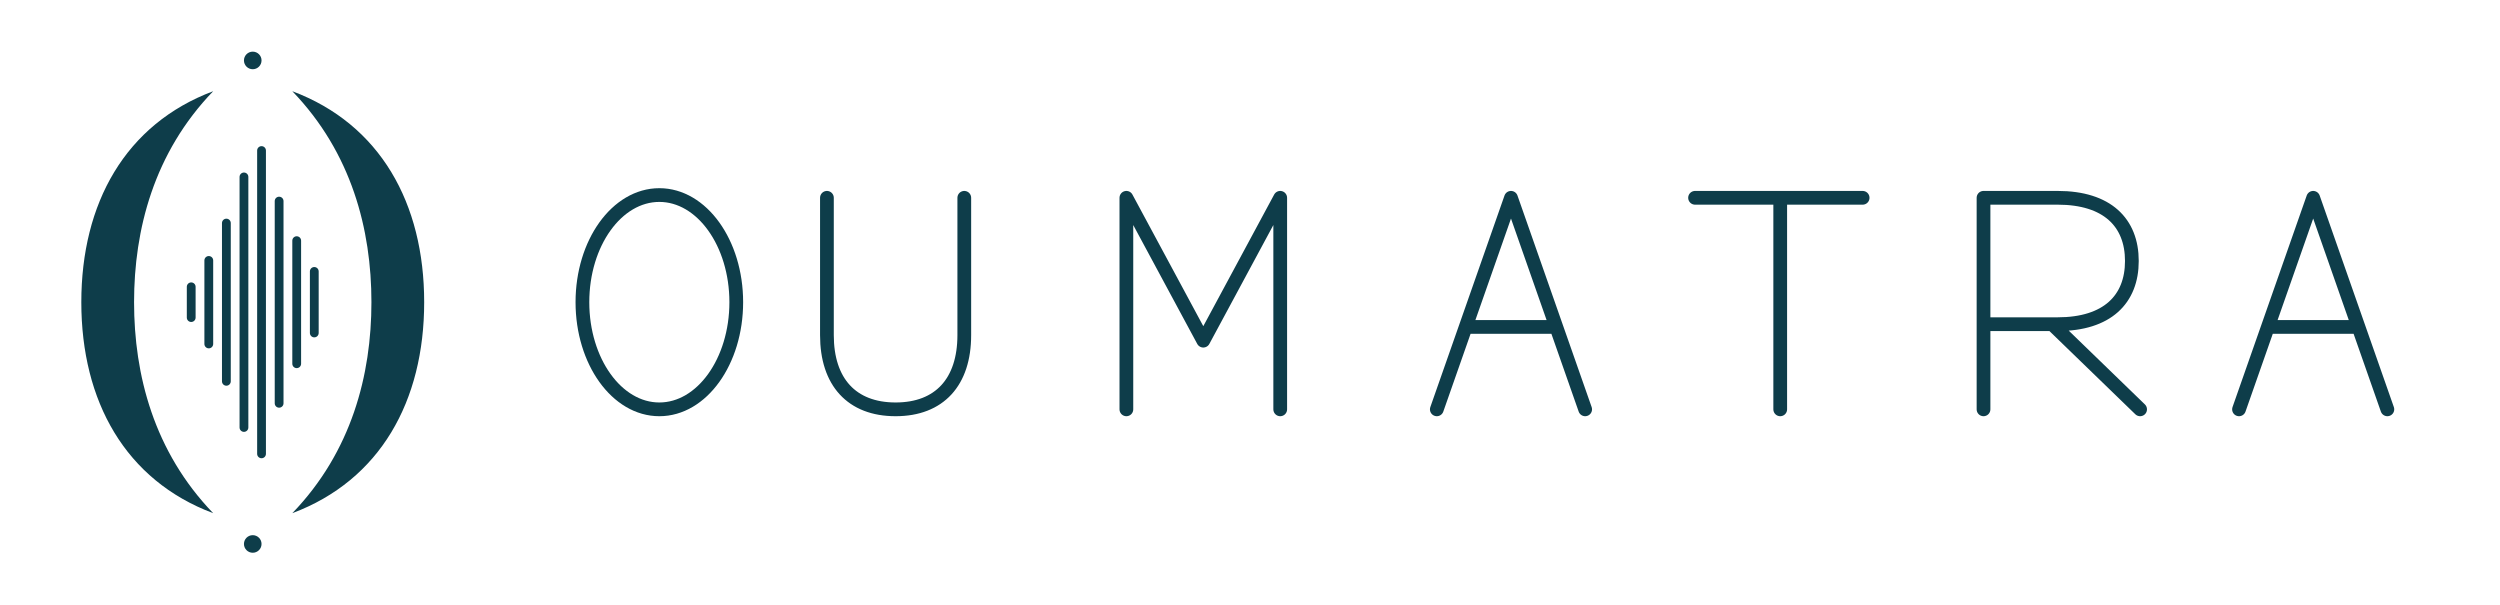
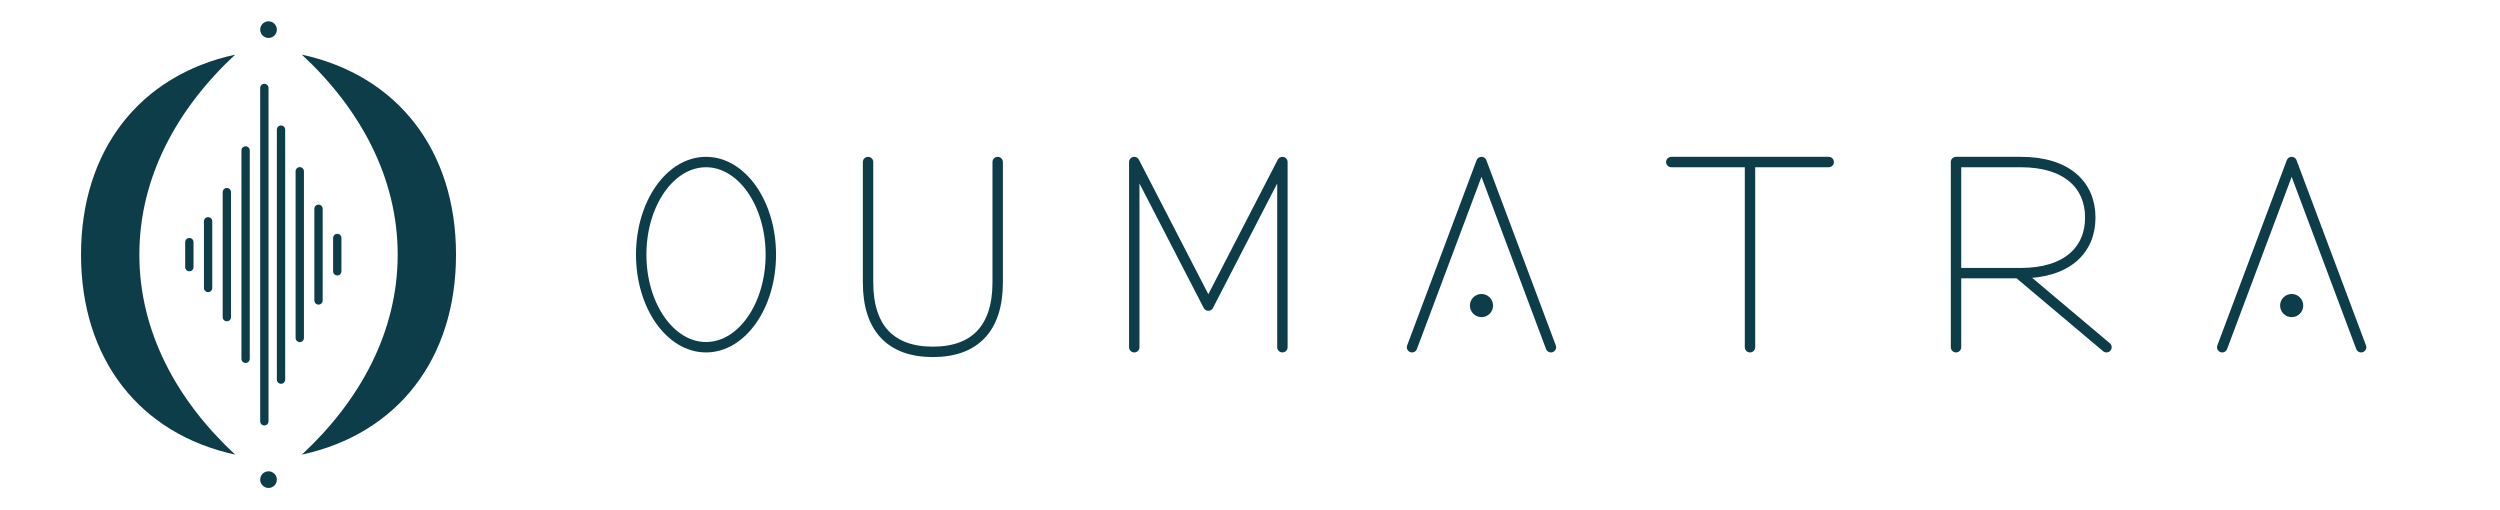
- <svg xmlns="http://www.w3.org/2000/svg" viewBox="0 0 910 220" style="color:#0E3D4A" role="img" aria-labelledby="title">
-   <g fill="currentColor" transform="translate(12 14) scale(.8)">
-     <path d="M82 24C42 39 22 75 22 120s20 81 60 96C55 188 46 153 46 120s9-68 36-96Z" />
-     <path d="M118 24c40 15 60 51 60 96s-20 81-60 96c27-28 36-63 36-96s-9-68-36-96Z" />
-     <rect x="70" y="111" width="4" height="18" rx="2" />
-     <rect x="78" y="99" width="4" height="42" rx="2" />
-     <rect x="86" y="82" width="4" height="76" rx="2" />
-     <rect x="94" y="61" width="4" height="118" rx="2" />
-     <rect x="102" y="49" width="4" height="142" rx="2" />
-     <rect x="110" y="72" width="4" height="96" rx="2" />
-     <rect x="118" y="90" width="4" height="60" rx="2" />
-     <rect x="126" y="104" width="4" height="32" rx="2" />
-     <circle cx="100" cy="10" r="4" />
-     <circle cx="100" cy="230" r="4" />
+ <svg xmlns="http://www.w3.org/2000/svg" viewBox="0 0 1080 220" style="color:#0E3D4A" role="img" aria-labelledby="title">
+   <g fill="currentColor" transform="translate(8 2) scale(.9)">
+     <path d="M104 24C58 34 30 70 30 120s28 86 74 96C76 190 58 157 58 120s18-70 46-96Z" />
+     <path d="M136 24c46 10 74 46 74 96s-28 86-74 96c28-26 46-59 46-96s-18-70-46-96Z" />
+     <rect x="80" y="112" width="4" height="16" rx="2" />
+     <rect x="89" y="102" width="4" height="36" rx="2" />
+     <rect x="98" y="88" width="4" height="64" rx="2" />
+     <rect x="107" y="68" width="4" height="104" rx="2" />
+     <rect x="116" y="38" width="4" height="164" rx="2" />
+     <rect x="124" y="58" width="4" height="124" rx="2" />
+     <rect x="133" y="78" width="4" height="84" rx="2" />
+     <rect x="142" y="96" width="4" height="48" rx="2" />
+     <rect x="151" y="110" width="4" height="20" rx="2" />
+     <circle cx="120" cy="12" r="4" />
+     <circle cx="120" cy="228" r="4" />
  </g>
-   <g fill="none" stroke="currentColor" stroke-width="5" stroke-linecap="round" stroke-linejoin="round">
-     <ellipse cx="240" cy="110" rx="28" ry="39" />
-     <path d="M301 72v50c0 17 9 27 25 27s25-10 25-27V72M410 149V72l28 52 28-52v77M523 149l27-77 27 77m-43-30h31M617 72h61m-30 0v77M722 149V72h27c18 0 27 9 27 23s-9 23-27 23h-27m25 0 32 31M815 149l27-77 27 77m-43-30h31" />
+   <g transform="translate(270 40)" fill="none" stroke="currentColor" stroke-width="4.5" stroke-linecap="round" stroke-linejoin="round">
+     <ellipse cx="35" cy="70" rx="28" ry="40" />
+     <path d="M105 30v52c0 20 10 30 28 30s28-10 28-30V30M220 110V30l32 62 32-62v80M340 110l30-80 30 80M452 30h68m-34 0v80M575 110V30h28c20 0 30 10 30 24s-10 24-30 24h-28m27 0 38 32M690 110l30-80 30 80" />
+   </g>
+   <g fill="currentColor">
+     <circle cx="640" cy="132" r="5" />
+     <circle cx="990" cy="132" r="5" />
  </g>
</svg>
